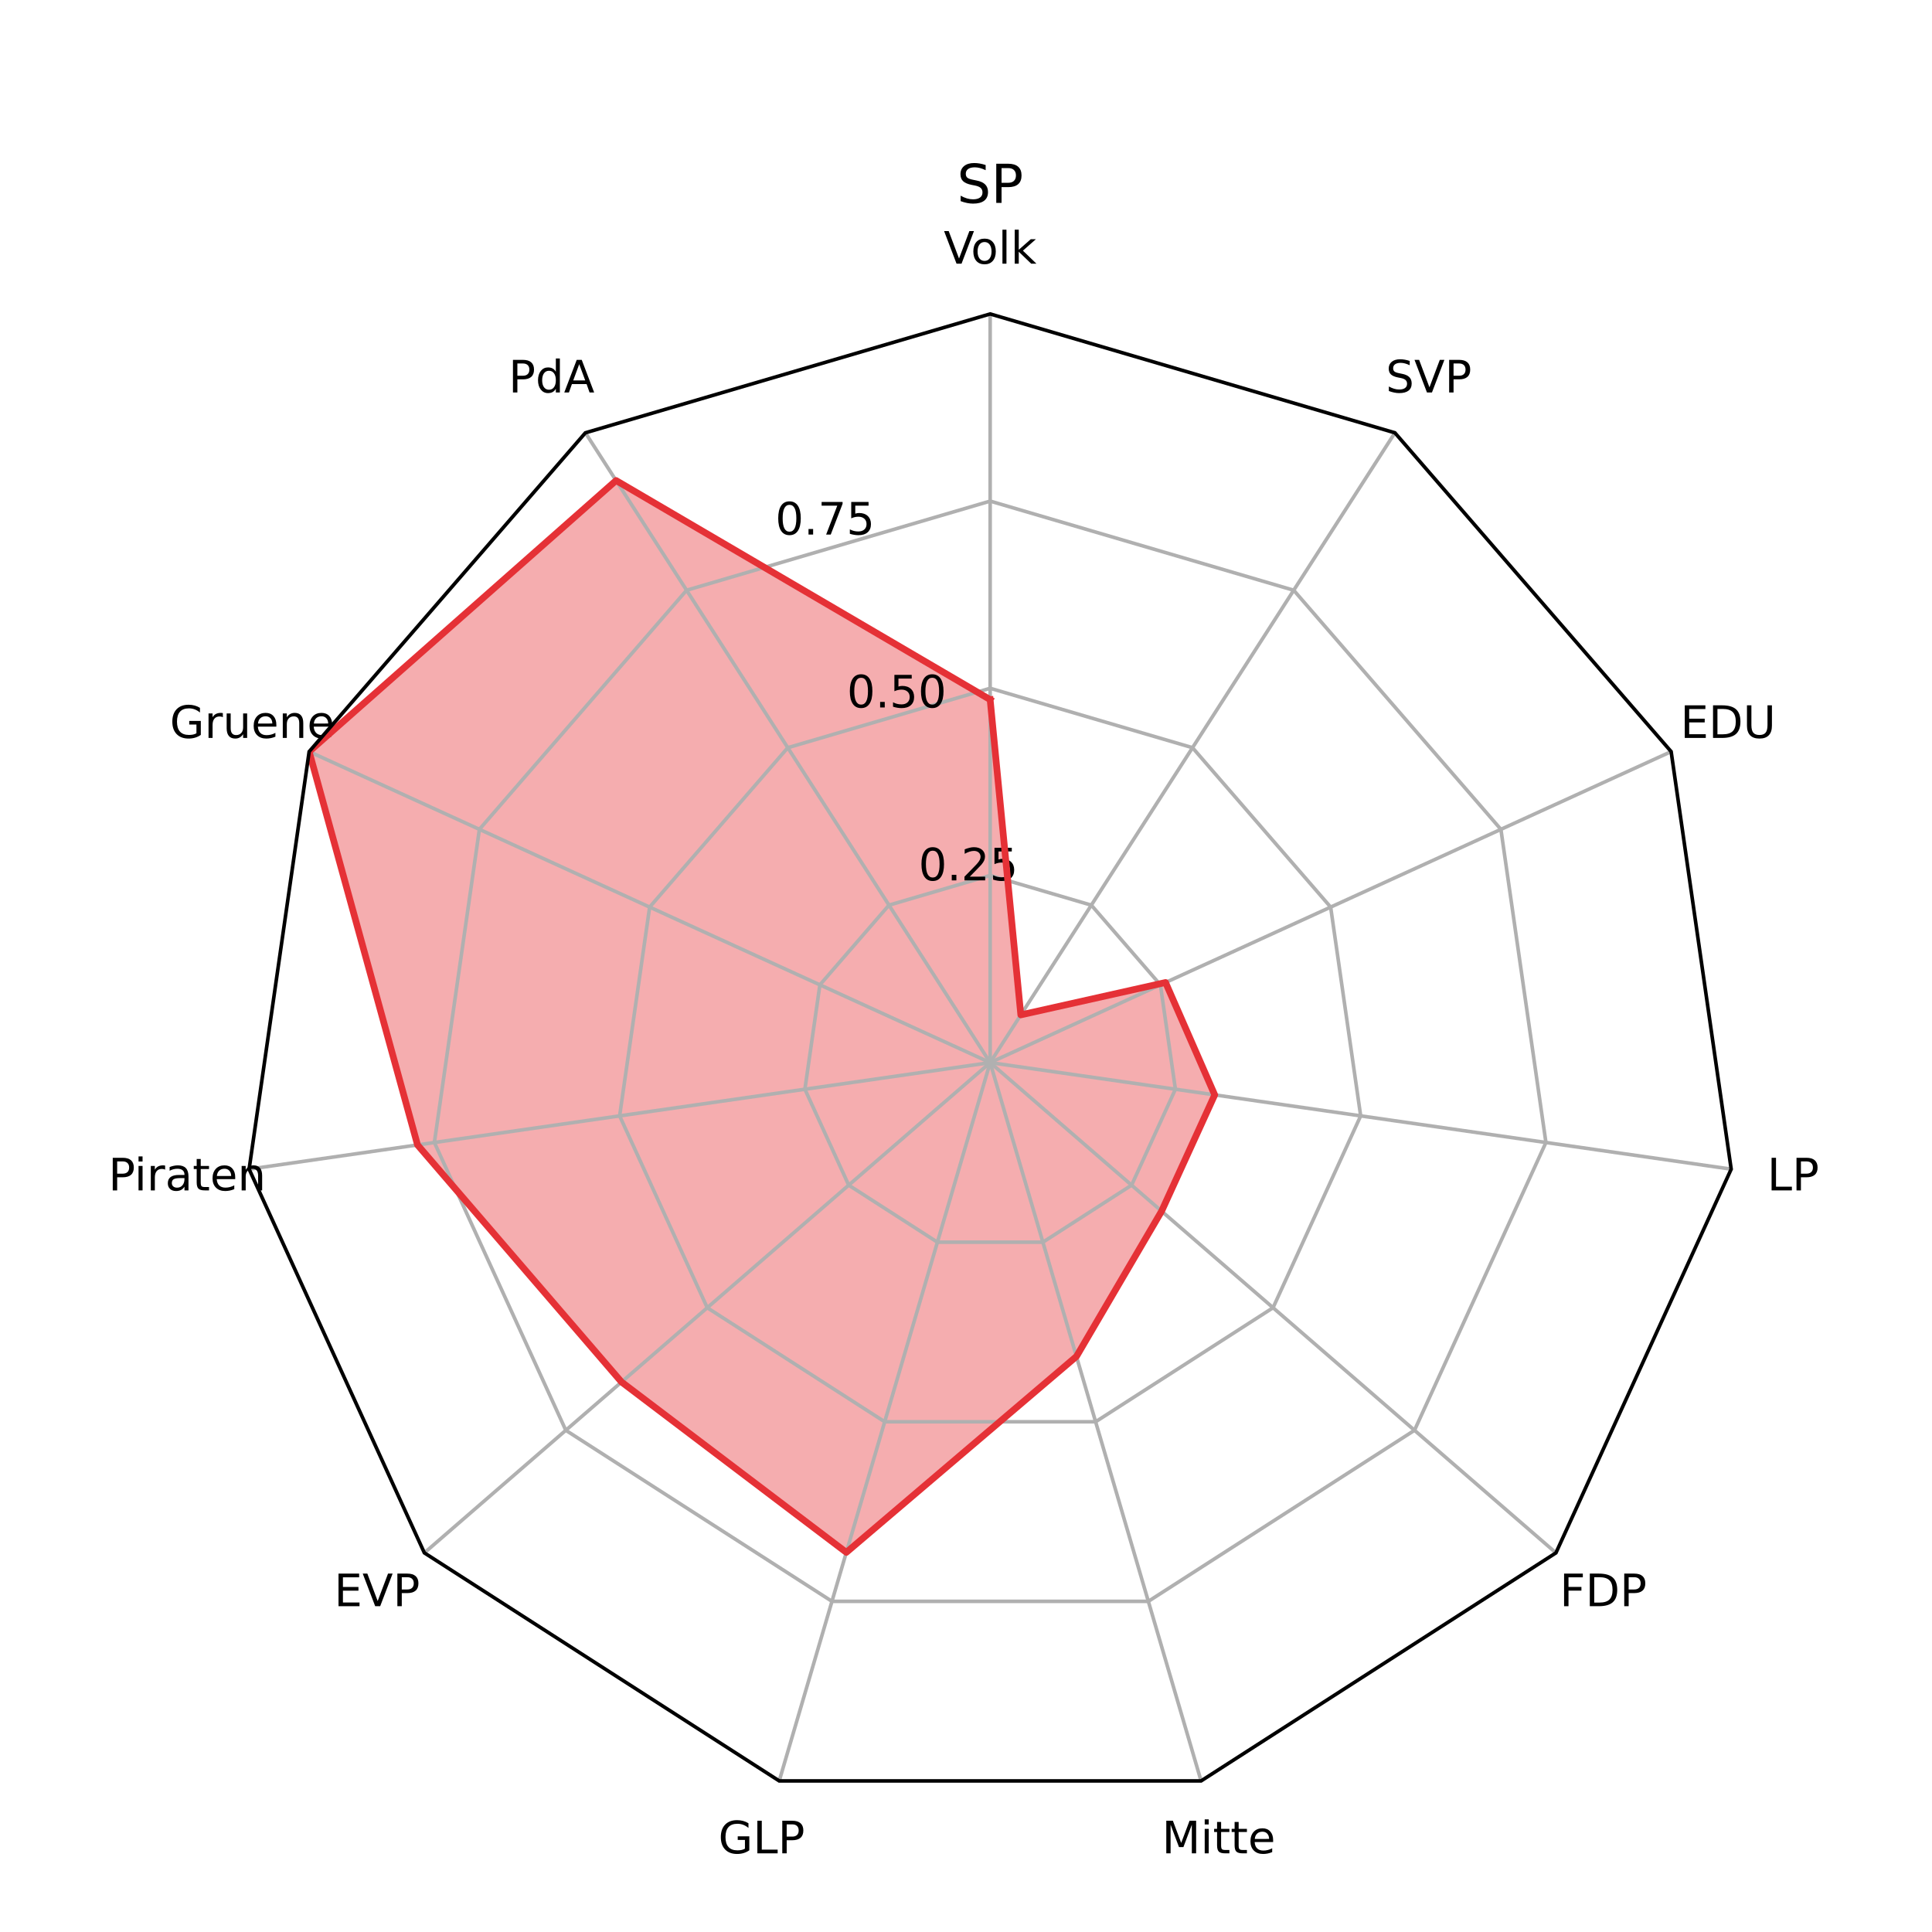
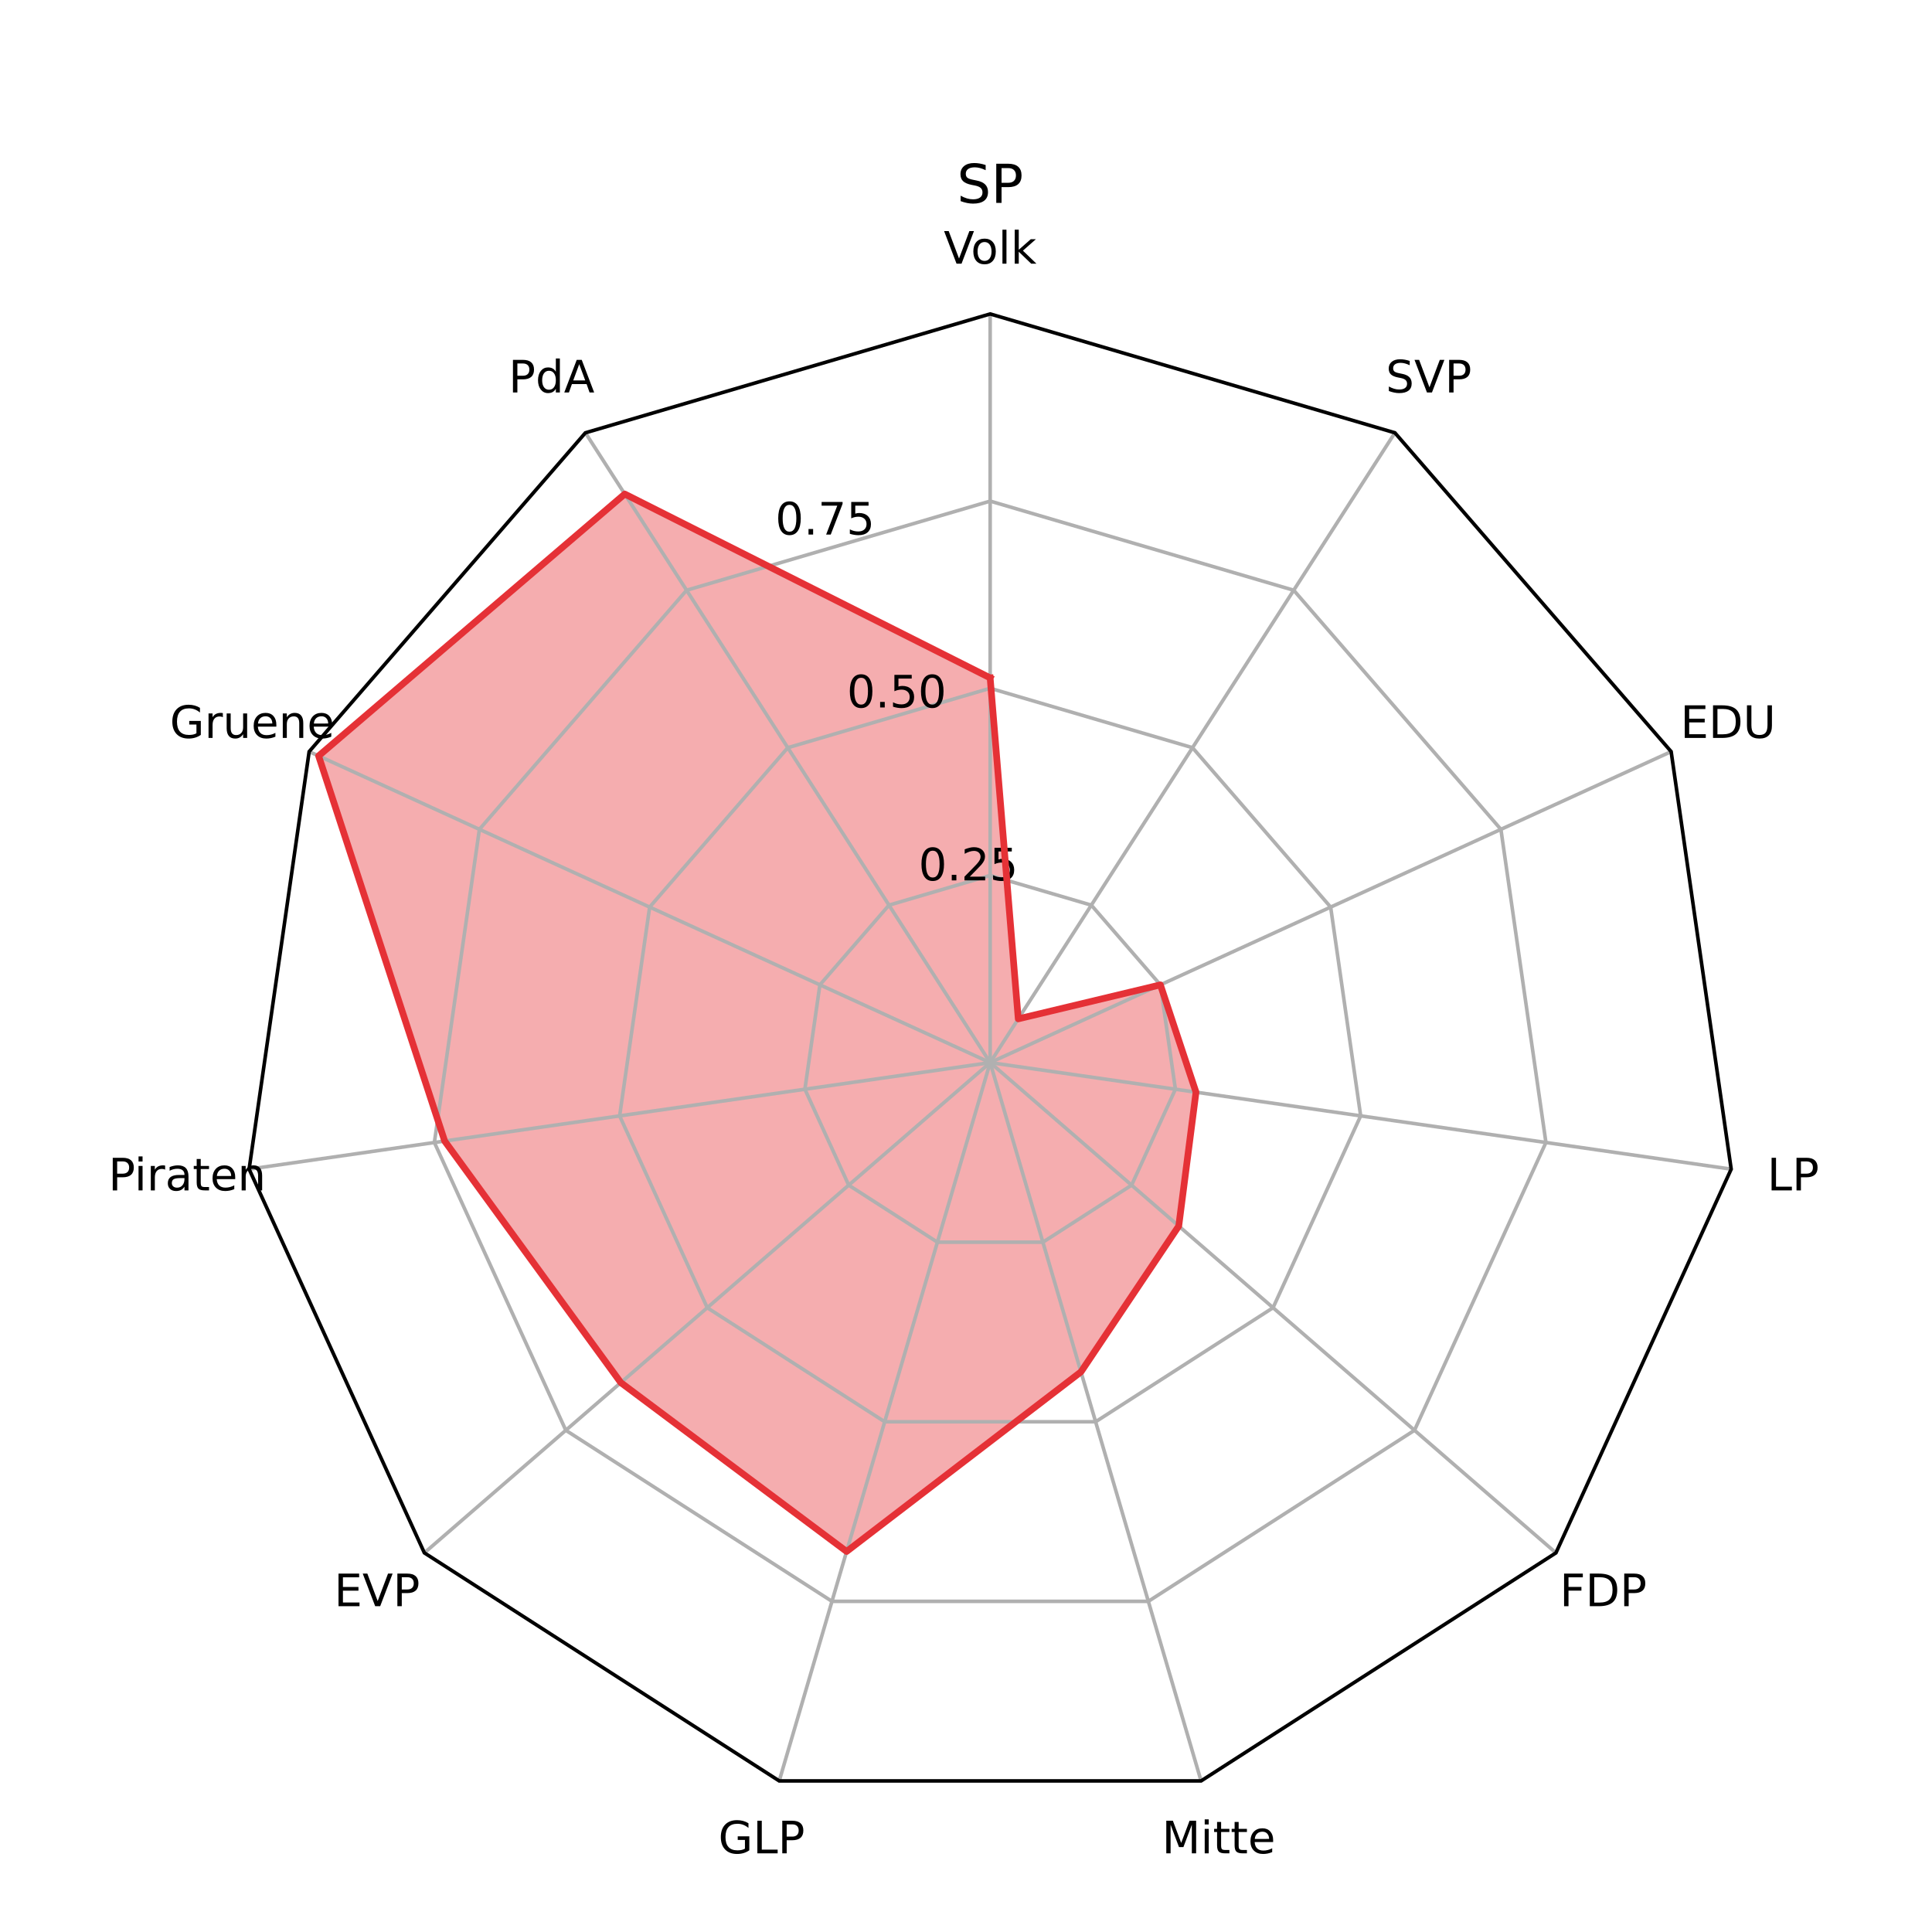
<svg xmlns="http://www.w3.org/2000/svg" xmlns:xlink="http://www.w3.org/1999/xlink" width="432pt" height="432pt" viewBox="0 0 432 432" version="1.1">
  <defs>
    <style type="text/css">*{stroke-linejoin: round; stroke-linecap: butt}</style>
  </defs>
  <g id="figure_1">
    <g id="patch_1">
      <path d="M 0 432  L 432 432  L 432 0  L 0 0  z " style="fill: #ffffff" />
    </g>
    <g id="axes_1">
      <g id="patch_2">
        <path d="M 221.4 70.2  L 130.897 96.774  L 69.128 168.06  L 55.704 261.424  L 94.888 347.224  L 174.238 398.219  L 268.562 398.219  L 347.912 347.224  L 387.096 261.424  L 373.672 168.06  L 311.903 96.774  z " style="fill: #ffffff" />
      </g>
      <g id="patch_3">
-         <path d="M 221.4 156.436  L 137.753 107.443  L 69.128 168.06  L 93.362 256.009  L 138.975 309.021  L 189.244 347.113  L 240.694 303.308  L 259.737 270.819  L 271.611 244.819  L 260.622 219.688  L 228.256 226.931  z " clip-path="url(#p624d98e13c)" style="fill: #e53136; opacity: 0.4; stroke: #e53136; stroke-linejoin: miter" />
+         <path d="M 221.4 151.575  L 139.696 110.466  L 71.242 169.025  L 99.429 255.137  L 138.815 309.16  L 189.304 346.91  L 241.706 306.755  L 263.571 274.141  L 267.427 244.218  L 259.468 220.215  L 227.685 227.82  z " clip-path="url(#p69c02b45d5)" style="fill: #e53136; opacity: 0.4; stroke: #e53136; stroke-linejoin: miter" />
      </g>
      <g id="matplotlib.axis_1">
        <g id="xtick_1">
          <g id="line2d_1">
-             <path d="M 221.4 237.6  L 221.4 222.382  L 221.4 207.164  L 221.4 191.945  L 221.4 176.727  L 221.4 161.509  L 221.4 146.291  L 221.4 131.073  L 221.4 115.855  L 221.4 100.636  L 221.4 85.418  L 221.4 70.2  " clip-path="url(#p624d98e13c)" style="fill: none; stroke: #b0b0b0; stroke-width: 0.8; stroke-linecap: square" />
+             <path d="M 221.4 237.6  L 221.4 222.382  L 221.4 207.164  L 221.4 191.945  L 221.4 176.727  L 221.4 161.509  L 221.4 146.291  L 221.4 131.073  L 221.4 115.855  L 221.4 100.636  L 221.4 85.418  L 221.4 70.2  " clip-path="url(#p69c02b45d5)" style="fill: none; stroke: #b0b0b0; stroke-width: 0.8; stroke-linecap: square" />
          </g>
          <g id="text_1">
-             <g transform="translate(211.0234 58.95938) scale(0.1 -0.1)">
+             <g transform="translate(211.0234 58.95938)scale(0.1 -0.1)">
              <defs>
                <path id="DejaVuSans-56" d="M 1831 0  L 50 4666  L 709 4666  L 2188 738  L 3669 4666  L 4325 4666  L 2547 0  L 1831 0  z " transform="scale(0.015625)" />
                <path id="DejaVuSans-6f" d="M 1959 3097  Q 1497 3097 1228 2736  Q 959 2375 959 1747  Q 959 1119 1226 758  Q 1494 397 1959 397  Q 2419 397 2687 759  Q 2956 1122 2956 1747  Q 2956 2369 2687 2733  Q 2419 3097 1959 3097  z M 1959 3584  Q 2709 3584 3137 3096  Q 3566 2609 3566 1747  Q 3566 888 3137 398  Q 2709 -91 1959 -91  Q 1206 -91 779 398  Q 353 888 353 1747  Q 353 2609 779 3096  Q 1206 3584 1959 3584  z " transform="scale(0.015625)" />
                <path id="DejaVuSans-6c" d="M 603 4863  L 1178 4863  L 1178 0  L 603 0  L 603 4863  z " transform="scale(0.015625)" />
                <path id="DejaVuSans-6b" d="M 581 4863  L 1159 4863  L 1159 1991  L 2875 3500  L 3609 3500  L 1753 1863  L 3688 0  L 2938 0  L 1159 1709  L 1159 0  L 581 0  L 581 4863  z " transform="scale(0.015625)" />
              </defs>
              <use xlink:href="#DejaVuSans-56" />
              <use xlink:href="#DejaVuSans-6f" x="60.658" />
              <use xlink:href="#DejaVuSans-6c" x="121.84" />
              <use xlink:href="#DejaVuSans-6b" x="149.623" />
            </g>
          </g>
        </g>
        <g id="xtick_2">
          <g id="line2d_2">
-             <path d="M 221.4 237.6  L 213.172 224.798  L 204.945 211.995  L 196.717 199.193  L 188.49 186.391  L 180.262 173.588  L 172.035 160.786  L 163.807 147.984  L 155.579 135.181  L 147.352 122.379  L 139.124 109.577  L 130.897 96.774  " clip-path="url(#p624d98e13c)" style="fill: none; stroke: #b0b0b0; stroke-width: 0.8; stroke-linecap: square" />
+             <path d="M 221.4 237.6  L 213.172 224.798  L 204.945 211.995  L 196.717 199.193  L 188.49 186.391  L 180.262 173.588  L 172.035 160.786  L 163.807 147.984  L 155.579 135.181  L 147.352 122.379  L 139.124 109.577  L 130.897 96.774  " clip-path="url(#p69c02b45d5)" style="fill: none; stroke: #b0b0b0; stroke-width: 0.8; stroke-linecap: square" />
          </g>
          <g id="text_2">
-             <g transform="translate(113.7184 87.75598) scale(0.1 -0.1)">
+             <g transform="translate(113.7184 87.75598)scale(0.1 -0.1)">
              <defs>
                <path id="DejaVuSans-50" d="M 1259 4147  L 1259 2394  L 2053 2394  Q 2494 2394 2734 2622  Q 2975 2850 2975 3272  Q 2975 3691 2734 3919  Q 2494 4147 2053 4147  L 1259 4147  z M 628 4666  L 2053 4666  Q 2838 4666 3239 4311  Q 3641 3956 3641 3272  Q 3641 2581 3239 2228  Q 2838 1875 2053 1875  L 1259 1875  L 1259 0  L 628 0  L 628 4666  z " transform="scale(0.015625)" />
                <path id="DejaVuSans-64" d="M 2906 2969  L 2906 4863  L 3481 4863  L 3481 0  L 2906 0  L 2906 525  Q 2725 213 2448 61  Q 2172 -91 1784 -91  Q 1150 -91 751 415  Q 353 922 353 1747  Q 353 2572 751 3078  Q 1150 3584 1784 3584  Q 2172 3584 2448 3432  Q 2725 3281 2906 2969  z M 947 1747  Q 947 1113 1208 752  Q 1469 391 1925 391  Q 2381 391 2643 752  Q 2906 1113 2906 1747  Q 2906 2381 2643 2742  Q 2381 3103 1925 3103  Q 1469 3103 1208 2742  Q 947 2381 947 1747  z " transform="scale(0.015625)" />
                <path id="DejaVuSans-41" d="M 2188 4044  L 1331 1722  L 3047 1722  L 2188 4044  z M 1831 4666  L 2547 4666  L 4325 0  L 3669 0  L 3244 1197  L 1141 1197  L 716 0  L 50 0  L 1831 4666  z " transform="scale(0.015625)" />
              </defs>
              <use xlink:href="#DejaVuSans-50" />
              <use xlink:href="#DejaVuSans-64" x="60.303" />
              <use xlink:href="#DejaVuSans-41" x="123.779" />
            </g>
          </g>
        </g>
        <g id="xtick_3">
          <g id="line2d_3">
-             <path d="M 221.4 237.6  L 207.557 231.278  L 193.714 224.956  L 179.871 218.634  L 166.028 212.313  L 152.185 205.991  L 138.342 199.669  L 124.499 193.347  L 110.656 187.025  L 96.813 180.703  L 82.971 174.381  L 69.128 168.06  " clip-path="url(#p624d98e13c)" style="fill: none; stroke: #b0b0b0; stroke-width: 0.8; stroke-linecap: square" />
+             <path d="M 221.4 237.6  L 207.557 231.278  L 193.714 224.956  L 179.871 218.634  L 166.028 212.313  L 152.185 205.991  L 138.342 199.669  L 124.499 193.347  L 110.656 187.025  L 96.813 180.703  L 82.971 174.381  L 69.128 168.06  " clip-path="url(#p69c02b45d5)" style="fill: none; stroke: #b0b0b0; stroke-width: 0.8; stroke-linecap: square" />
          </g>
          <g id="text_3">
-             <g transform="translate(37.97244 165.0031) scale(0.1 -0.1)">
+             <g transform="translate(37.97244 165.0031)scale(0.1 -0.1)">
              <defs>
                <path id="DejaVuSans-47" d="M 3809 666  L 3809 1919  L 2778 1919  L 2778 2438  L 4434 2438  L 4434 434  Q 4069 175 3628 42  Q 3188 -91 2688 -91  Q 1594 -91 976 548  Q 359 1188 359 2328  Q 359 3472 976 4111  Q 1594 4750 2688 4750  Q 3144 4750 3555 4637  Q 3966 4525 4313 4306  L 4313 3634  Q 3963 3931 3569 4081  Q 3175 4231 2741 4231  Q 1884 4231 1454 3753  Q 1025 3275 1025 2328  Q 1025 1384 1454 906  Q 1884 428 2741 428  Q 3075 428 3337 486  Q 3600 544 3809 666  z " transform="scale(0.015625)" />
                <path id="DejaVuSans-72" d="M 2631 2963  Q 2534 3019 2420 3045  Q 2306 3072 2169 3072  Q 1681 3072 1420 2755  Q 1159 2438 1159 1844  L 1159 0  L 581 0  L 581 3500  L 1159 3500  L 1159 2956  Q 1341 3275 1631 3429  Q 1922 3584 2338 3584  Q 2397 3584 2469 3576  Q 2541 3569 2628 3553  L 2631 2963  z " transform="scale(0.015625)" />
                <path id="DejaVuSans-75" d="M 544 1381  L 544 3500  L 1119 3500  L 1119 1403  Q 1119 906 1312 657  Q 1506 409 1894 409  Q 2359 409 2629 706  Q 2900 1003 2900 1516  L 2900 3500  L 3475 3500  L 3475 0  L 2900 0  L 2900 538  Q 2691 219 2414 64  Q 2138 -91 1772 -91  Q 1169 -91 856 284  Q 544 659 544 1381  z M 1991 3584  L 1991 3584  z " transform="scale(0.015625)" />
                <path id="DejaVuSans-65" d="M 3597 1894  L 3597 1613  L 953 1613  Q 991 1019 1311 708  Q 1631 397 2203 397  Q 2534 397 2845 478  Q 3156 559 3463 722  L 3463 178  Q 3153 47 2828 -22  Q 2503 -91 2169 -91  Q 1331 -91 842 396  Q 353 884 353 1716  Q 353 2575 817 3079  Q 1281 3584 2069 3584  Q 2775 3584 3186 3129  Q 3597 2675 3597 1894  z M 3022 2063  Q 3016 2534 2758 2815  Q 2500 3097 2075 3097  Q 1594 3097 1305 2825  Q 1016 2553 972 2059  L 3022 2063  z " transform="scale(0.015625)" />
                <path id="DejaVuSans-6e" d="M 3513 2113  L 3513 0  L 2938 0  L 2938 2094  Q 2938 2591 2744 2837  Q 2550 3084 2163 3084  Q 1697 3084 1428 2787  Q 1159 2491 1159 1978  L 1159 0  L 581 0  L 581 3500  L 1159 3500  L 1159 2956  Q 1366 3272 1645 3428  Q 1925 3584 2291 3584  Q 2894 3584 3203 3211  Q 3513 2838 3513 2113  z " transform="scale(0.015625)" />
              </defs>
              <use xlink:href="#DejaVuSans-47" />
              <use xlink:href="#DejaVuSans-72" x="77.49" />
              <use xlink:href="#DejaVuSans-75" x="118.604" />
              <use xlink:href="#DejaVuSans-65" x="181.982" />
              <use xlink:href="#DejaVuSans-6e" x="243.506" />
              <use xlink:href="#DejaVuSans-65" x="306.885" />
            </g>
          </g>
        </g>
        <g id="xtick_4">
          <g id="line2d_4">
-             <path d="M 221.4 237.6  L 206.337 239.766  L 191.273 241.932  L 176.21 244.097  L 161.147 246.263  L 146.084 248.429  L 131.02 250.595  L 115.957 252.76  L 100.894 254.926  L 85.83 257.092  L 70.767 259.258  L 55.704 261.424  " clip-path="url(#p624d98e13c)" style="fill: none; stroke: #b0b0b0; stroke-width: 0.8; stroke-linecap: square" />
+             <path d="M 221.4 237.6  L 206.337 239.766  L 191.273 241.932  L 176.21 244.097  L 161.147 246.263  L 146.084 248.429  L 131.02 250.595  L 115.957 252.76  L 100.894 254.926  L 85.83 257.092  L 70.767 259.258  L 55.704 261.424  " clip-path="url(#p69c02b45d5)" style="fill: none; stroke: #b0b0b0; stroke-width: 0.8; stroke-linecap: square" />
          </g>
          <g id="text_4">
-             <g transform="translate(24.22998 266.1753) scale(0.1 -0.1)">
+             <g transform="translate(24.22998 266.1753)scale(0.1 -0.1)">
              <defs>
                <path id="DejaVuSans-69" d="M 603 3500  L 1178 3500  L 1178 0  L 603 0  L 603 3500  z M 603 4863  L 1178 4863  L 1178 4134  L 603 4134  L 603 4863  z " transform="scale(0.015625)" />
                <path id="DejaVuSans-61" d="M 2194 1759  Q 1497 1759 1228 1600  Q 959 1441 959 1056  Q 959 750 1161 570  Q 1363 391 1709 391  Q 2188 391 2477 730  Q 2766 1069 2766 1631  L 2766 1759  L 2194 1759  z M 3341 1997  L 3341 0  L 2766 0  L 2766 531  Q 2569 213 2275 61  Q 1981 -91 1556 -91  Q 1019 -91 701 211  Q 384 513 384 1019  Q 384 1609 779 1909  Q 1175 2209 1959 2209  L 2766 2209  L 2766 2266  Q 2766 2663 2505 2880  Q 2244 3097 1772 3097  Q 1472 3097 1187 3025  Q 903 2953 641 2809  L 641 3341  Q 956 3463 1253 3523  Q 1550 3584 1831 3584  Q 2591 3584 2966 3190  Q 3341 2797 3341 1997  z " transform="scale(0.015625)" />
                <path id="DejaVuSans-74" d="M 1172 4494  L 1172 3500  L 2356 3500  L 2356 3053  L 1172 3053  L 1172 1153  Q 1172 725 1289 603  Q 1406 481 1766 481  L 2356 481  L 2356 0  L 1766 0  Q 1100 0 847 248  Q 594 497 594 1153  L 594 3053  L 172 3053  L 172 3500  L 594 3500  L 594 4494  L 1172 4494  z " transform="scale(0.015625)" />
              </defs>
              <use xlink:href="#DejaVuSans-50" />
              <use xlink:href="#DejaVuSans-69" x="58.053" />
              <use xlink:href="#DejaVuSans-72" x="85.836" />
              <use xlink:href="#DejaVuSans-61" x="126.949" />
              <use xlink:href="#DejaVuSans-74" x="188.229" />
              <use xlink:href="#DejaVuSans-65" x="227.438" />
              <use xlink:href="#DejaVuSans-6e" x="288.961" />
            </g>
          </g>
        </g>
        <g id="xtick_5">
          <g id="line2d_5">
-             <path d="M 221.4 237.6  L 209.899 247.566  L 198.398 257.532  L 186.897 267.497  L 175.395 277.463  L 163.894 287.429  L 152.393 297.395  L 140.892 307.361  L 129.391 317.326  L 117.89 327.292  L 106.389 337.258  L 94.888 347.224  " clip-path="url(#p624d98e13c)" style="fill: none; stroke: #b0b0b0; stroke-width: 0.8; stroke-linecap: square" />
+             <path d="M 221.4 237.6  L 209.899 247.566  L 198.398 257.532  L 186.897 267.497  L 175.395 277.463  L 163.894 287.429  L 152.393 297.395  L 140.892 307.361  L 129.391 317.326  L 117.89 327.292  L 106.389 337.258  L 94.888 347.224  " clip-path="url(#p69c02b45d5)" style="fill: none; stroke: #b0b0b0; stroke-width: 0.8; stroke-linecap: square" />
          </g>
          <g id="text_5">
-             <g transform="translate(74.7125 359.1511) scale(0.1 -0.1)">
+             <g transform="translate(74.7125 359.1511)scale(0.1 -0.1)">
              <defs>
                <path id="DejaVuSans-45" d="M 628 4666  L 3578 4666  L 3578 4134  L 1259 4134  L 1259 2753  L 3481 2753  L 3481 2222  L 1259 2222  L 1259 531  L 3634 531  L 3634 0  L 628 0  L 628 4666  z " transform="scale(0.015625)" />
              </defs>
              <use xlink:href="#DejaVuSans-45" />
              <use xlink:href="#DejaVuSans-56" x="63.184" />
              <use xlink:href="#DejaVuSans-50" x="131.592" />
            </g>
          </g>
        </g>
        <g id="xtick_6">
          <g id="line2d_6">
-             <path d="M 221.4 237.6  L 217.113 252.202  L 212.825 266.803  L 208.538 281.405  L 204.25 296.007  L 199.963 310.609  L 195.675 325.21  L 191.388 339.812  L 187.1 354.414  L 182.813 369.016  L 178.525 383.617  L 174.238 398.219  " clip-path="url(#p624d98e13c)" style="fill: none; stroke: #b0b0b0; stroke-width: 0.8; stroke-linecap: square" />
+             <path d="M 221.4 237.6  L 217.113 252.202  L 212.825 266.803  L 208.538 281.405  L 204.25 296.007  L 199.963 310.609  L 195.675 325.21  L 191.388 339.812  L 187.1 354.414  L 182.813 369.016  L 178.525 383.617  L 174.238 398.219  " clip-path="url(#p69c02b45d5)" style="fill: none; stroke: #b0b0b0; stroke-width: 0.8; stroke-linecap: square" />
          </g>
          <g id="text_6">
-             <g transform="translate(160.6187 414.4114) scale(0.1 -0.1)">
+             <g transform="translate(160.6187 414.4114)scale(0.1 -0.1)">
              <defs>
                <path id="DejaVuSans-4c" d="M 628 4666  L 1259 4666  L 1259 531  L 3531 531  L 3531 0  L 628 0  L 628 4666  z " transform="scale(0.015625)" />
              </defs>
              <use xlink:href="#DejaVuSans-47" />
              <use xlink:href="#DejaVuSans-4c" x="77.49" />
              <use xlink:href="#DejaVuSans-50" x="133.203" />
            </g>
          </g>
        </g>
        <g id="xtick_7">
          <g id="line2d_7">
-             <path d="M 221.4 237.6  L 225.687 252.202  L 229.975 266.803  L 234.262 281.405  L 238.55 296.007  L 242.837 310.609  L 247.125 325.21  L 251.412 339.812  L 255.7 354.414  L 259.987 369.016  L 264.275 383.617  L 268.562 398.219  " clip-path="url(#p624d98e13c)" style="fill: none; stroke: #b0b0b0; stroke-width: 0.8; stroke-linecap: square" />
+             <path d="M 221.4 237.6  L 225.687 252.202  L 229.975 266.803  L 234.262 281.405  L 238.55 296.007  L 242.837 310.609  L 247.125 325.21  L 251.412 339.812  L 255.7 354.414  L 259.987 369.016  L 264.275 383.617  L 268.562 398.219  " clip-path="url(#p69c02b45d5)" style="fill: none; stroke: #b0b0b0; stroke-width: 0.8; stroke-linecap: square" />
          </g>
          <g id="text_7">
-             <g transform="translate(259.8063 414.4114) scale(0.1 -0.1)">
+             <g transform="translate(259.8063 414.4114)scale(0.1 -0.1)">
              <defs>
                <path id="DejaVuSans-4d" d="M 628 4666  L 1569 4666  L 2759 1491  L 3956 4666  L 4897 4666  L 4897 0  L 4281 0  L 4281 4097  L 3078 897  L 2444 897  L 1241 4097  L 1241 0  L 628 0  L 628 4666  z " transform="scale(0.015625)" />
              </defs>
              <use xlink:href="#DejaVuSans-4d" />
              <use xlink:href="#DejaVuSans-69" x="86.279" />
              <use xlink:href="#DejaVuSans-74" x="114.062" />
              <use xlink:href="#DejaVuSans-74" x="153.271" />
              <use xlink:href="#DejaVuSans-65" x="192.48" />
            </g>
          </g>
        </g>
        <g id="xtick_8">
          <g id="line2d_8">
-             <path d="M 221.4 237.6  L 232.901 247.566  L 244.402 257.532  L 255.903 267.497  L 267.405 277.463  L 278.906 287.429  L 290.407 297.395  L 301.908 307.361  L 313.409 317.326  L 324.91 327.292  L 336.411 337.258  L 347.912 347.224  " clip-path="url(#p624d98e13c)" style="fill: none; stroke: #b0b0b0; stroke-width: 0.8; stroke-linecap: square" />
+             <path d="M 221.4 237.6  L 232.901 247.566  L 244.402 257.532  L 255.903 267.497  L 267.405 277.463  L 278.906 287.429  L 290.407 297.395  L 301.908 307.361  L 313.409 317.326  L 324.91 327.292  L 336.411 337.258  L 347.912 347.224  " clip-path="url(#p69c02b45d5)" style="fill: none; stroke: #b0b0b0; stroke-width: 0.8; stroke-linecap: square" />
          </g>
          <g id="text_8">
-             <g transform="translate(348.7523 359.1511) scale(0.1 -0.1)">
+             <g transform="translate(348.7523 359.1511)scale(0.1 -0.1)">
              <defs>
                <path id="DejaVuSans-46" d="M 628 4666  L 3309 4666  L 3309 4134  L 1259 4134  L 1259 2759  L 3109 2759  L 3109 2228  L 1259 2228  L 1259 0  L 628 0  L 628 4666  z " transform="scale(0.015625)" />
                <path id="DejaVuSans-44" d="M 1259 4147  L 1259 519  L 2022 519  Q 2988 519 3436 956  Q 3884 1394 3884 2338  Q 3884 3275 3436 3711  Q 2988 4147 2022 4147  L 1259 4147  z M 628 4666  L 1925 4666  Q 3281 4666 3915 4102  Q 4550 3538 4550 2338  Q 4550 1131 3912 565  Q 3275 0 1925 0  L 628 0  L 628 4666  z " transform="scale(0.015625)" />
              </defs>
              <use xlink:href="#DejaVuSans-46" />
              <use xlink:href="#DejaVuSans-44" x="57.52" />
              <use xlink:href="#DejaVuSans-50" x="134.521" />
            </g>
          </g>
        </g>
        <g id="xtick_9">
          <g id="line2d_9">
-             <path d="M 221.4 237.6  L 236.463 239.766  L 251.527 241.932  L 266.59 244.097  L 281.653 246.263  L 296.716 248.429  L 311.78 250.595  L 326.843 252.76  L 341.906 254.926  L 356.97 257.092  L 372.033 259.258  L 387.096 261.424  " clip-path="url(#p624d98e13c)" style="fill: none; stroke: #b0b0b0; stroke-width: 0.8; stroke-linecap: square" />
+             <path d="M 221.4 237.6  L 236.463 239.766  L 251.527 241.932  L 266.59 244.097  L 281.653 246.263  L 296.716 248.429  L 311.78 250.595  L 326.843 252.76  L 341.906 254.926  L 356.97 257.092  L 372.033 259.258  L 387.096 261.424  " clip-path="url(#p69c02b45d5)" style="fill: none; stroke: #b0b0b0; stroke-width: 0.8; stroke-linecap: square" />
          </g>
          <g id="text_9">
-             <g transform="translate(395.1528 266.1753) scale(0.1 -0.1)">
+             <g transform="translate(395.1528 266.1753)scale(0.1 -0.1)">
              <use xlink:href="#DejaVuSans-4c" />
              <use xlink:href="#DejaVuSans-50" x="55.713" />
            </g>
          </g>
        </g>
        <g id="xtick_10">
          <g id="line2d_10">
-             <path d="M 221.4 237.6  L 235.243 231.278  L 249.086 224.956  L 262.929 218.634  L 276.772 212.313  L 290.615 205.991  L 304.458 199.669  L 318.301 193.347  L 332.144 187.025  L 345.987 180.703  L 359.829 174.381  L 373.672 168.06  " clip-path="url(#p624d98e13c)" style="fill: none; stroke: #b0b0b0; stroke-width: 0.8; stroke-linecap: square" />
+             <path d="M 221.4 237.6  L 235.243 231.278  L 249.086 224.956  L 262.929 218.634  L 276.772 212.313  L 290.615 205.991  L 304.458 199.669  L 318.301 193.347  L 332.144 187.025  L 345.987 180.703  L 359.829 174.381  L 373.672 168.06  " clip-path="url(#p69c02b45d5)" style="fill: none; stroke: #b0b0b0; stroke-width: 0.8; stroke-linecap: square" />
          </g>
          <g id="text_10">
-             <g transform="translate(375.7385 165.0031) scale(0.1 -0.1)">
+             <g transform="translate(375.7385 165.0031)scale(0.1 -0.1)">
              <defs>
                <path id="DejaVuSans-55" d="M 556 4666  L 1191 4666  L 1191 1831  Q 1191 1081 1462 751  Q 1734 422 2344 422  Q 2950 422 3222 751  Q 3494 1081 3494 1831  L 3494 4666  L 4128 4666  L 4128 1753  Q 4128 841 3676 375  Q 3225 -91 2344 -91  Q 1459 -91 1007 375  Q 556 841 556 1753  L 556 4666  z " transform="scale(0.015625)" />
              </defs>
              <use xlink:href="#DejaVuSans-45" />
              <use xlink:href="#DejaVuSans-44" x="63.184" />
              <use xlink:href="#DejaVuSans-55" x="140.186" />
            </g>
          </g>
        </g>
        <g id="xtick_11">
          <g id="line2d_11">
-             <path d="M 221.4 237.6  L 229.628 224.798  L 237.855 211.995  L 246.083 199.193  L 254.31 186.391  L 262.538 173.588  L 270.765 160.786  L 278.993 147.984  L 287.221 135.181  L 295.448 122.379  L 303.676 109.577  L 311.903 96.774  " clip-path="url(#p624d98e13c)" style="fill: none; stroke: #b0b0b0; stroke-width: 0.8; stroke-linecap: square" />
+             <path d="M 221.4 237.6  L 229.628 224.798  L 237.855 211.995  L 246.083 199.193  L 254.31 186.391  L 262.538 173.588  L 270.765 160.786  L 278.993 147.984  L 287.221 135.181  L 295.448 122.379  L 303.676 109.577  L 311.903 96.774  " clip-path="url(#p69c02b45d5)" style="fill: none; stroke: #b0b0b0; stroke-width: 0.8; stroke-linecap: square" />
          </g>
          <g id="text_11">
-             <g transform="translate(309.8629 87.75598) scale(0.1 -0.1)">
+             <g transform="translate(309.8629 87.75598)scale(0.1 -0.1)">
              <defs>
                <path id="DejaVuSans-53" d="M 3425 4513  L 3425 3897  Q 3066 4069 2747 4153  Q 2428 4238 2131 4238  Q 1616 4238 1336 4038  Q 1056 3838 1056 3469  Q 1056 3159 1242 3001  Q 1428 2844 1947 2747  L 2328 2669  Q 3034 2534 3370 2195  Q 3706 1856 3706 1288  Q 3706 609 3251 259  Q 2797 -91 1919 -91  Q 1588 -91 1214 -16  Q 841 59 441 206  L 441 856  Q 825 641 1194 531  Q 1563 422 1919 422  Q 2459 422 2753 634  Q 3047 847 3047 1241  Q 3047 1584 2836 1778  Q 2625 1972 2144 2069  L 1759 2144  Q 1053 2284 737 2584  Q 422 2884 422 3419  Q 422 4038 858 4394  Q 1294 4750 2059 4750  Q 2388 4750 2728 4690  Q 3069 4631 3425 4513  z " transform="scale(0.015625)" />
              </defs>
              <use xlink:href="#DejaVuSans-53" />
              <use xlink:href="#DejaVuSans-56" x="63.477" />
              <use xlink:href="#DejaVuSans-50" x="131.885" />
            </g>
          </g>
        </g>
      </g>
      <g id="matplotlib.axis_2">
        <g id="ytick_1">
          <g id="line2d_12">
-             <path d="M 221.4 195.75  L 198.774 202.394  L 183.332 220.215  L 179.976 243.556  L 189.772 265.006  L 209.609 277.755  L 233.191 277.755  L 253.028 265.006  L 262.824 243.556  L 259.468 220.215  L 244.026 202.394  L 221.4 195.75  " clip-path="url(#p624d98e13c)" style="fill: none; stroke: #b0b0b0; stroke-width: 0.8; stroke-linecap: square" />
+             <path d="M 221.4 195.75  L 198.774 202.394  L 183.332 220.215  L 179.976 243.556  L 189.772 265.006  L 209.609 277.755  L 233.191 277.755  L 253.028 265.006  L 262.824 243.556  L 259.468 220.215  L 244.026 202.394  L 221.4 195.75  " clip-path="url(#p69c02b45d5)" style="fill: none; stroke: #b0b0b0; stroke-width: 0.8; stroke-linecap: square" />
          </g>
          <g id="text_12">
-             <g transform="translate(205.3847 196.856) scale(0.1 -0.1)">
+             <g transform="translate(205.3847 196.856)scale(0.1 -0.1)">
              <defs>
                <path id="DejaVuSans-30" d="M 2034 4250  Q 1547 4250 1301 3770  Q 1056 3291 1056 2328  Q 1056 1369 1301 889  Q 1547 409 2034 409  Q 2525 409 2770 889  Q 3016 1369 3016 2328  Q 3016 3291 2770 3770  Q 2525 4250 2034 4250  z M 2034 4750  Q 2819 4750 3233 4129  Q 3647 3509 3647 2328  Q 3647 1150 3233 529  Q 2819 -91 2034 -91  Q 1250 -91 836 529  Q 422 1150 422 2328  Q 422 3509 836 4129  Q 1250 4750 2034 4750  z " transform="scale(0.015625)" />
                <path id="DejaVuSans-2e" d="M 684 794  L 1344 794  L 1344 0  L 684 0  L 684 794  z " transform="scale(0.015625)" />
                <path id="DejaVuSans-32" d="M 1228 531  L 3431 531  L 3431 0  L 469 0  L 469 531  Q 828 903 1448 1529  Q 2069 2156 2228 2338  Q 2531 2678 2651 2914  Q 2772 3150 2772 3378  Q 2772 3750 2511 3984  Q 2250 4219 1831 4219  Q 1534 4219 1204 4116  Q 875 4013 500 3803  L 500 4441  Q 881 4594 1212 4672  Q 1544 4750 1819 4750  Q 2544 4750 2975 4387  Q 3406 4025 3406 3419  Q 3406 3131 3298 2873  Q 3191 2616 2906 2266  Q 2828 2175 2409 1742  Q 1991 1309 1228 531  z " transform="scale(0.015625)" />
                <path id="DejaVuSans-35" d="M 691 4666  L 3169 4666  L 3169 4134  L 1269 4134  L 1269 2991  Q 1406 3038 1543 3061  Q 1681 3084 1819 3084  Q 2600 3084 3056 2656  Q 3513 2228 3513 1497  Q 3513 744 3044 326  Q 2575 -91 1722 -91  Q 1428 -91 1123 -41  Q 819 9 494 109  L 494 744  Q 775 591 1075 516  Q 1375 441 1709 441  Q 2250 441 2565 725  Q 2881 1009 2881 1497  Q 2881 1984 2565 2268  Q 2250 2553 1709 2553  Q 1456 2553 1204 2497  Q 953 2441 691 2322  L 691 4666  z " transform="scale(0.015625)" />
              </defs>
              <use xlink:href="#DejaVuSans-30" />
              <use xlink:href="#DejaVuSans-2e" x="63.623" />
              <use xlink:href="#DejaVuSans-32" x="95.41" />
              <use xlink:href="#DejaVuSans-35" x="159.033" />
            </g>
          </g>
        </g>
        <g id="ytick_2">
          <g id="line2d_13">
-             <path d="M 221.4 153.9  L 176.148 167.187  L 145.264 202.83  L 138.552 249.512  L 158.144 292.412  L 197.819 317.91  L 244.981 317.91  L 284.656 292.412  L 304.248 249.512  L 297.536 202.83  L 266.652 167.187  L 221.4 153.9  " clip-path="url(#p624d98e13c)" style="fill: none; stroke: #b0b0b0; stroke-width: 0.8; stroke-linecap: square" />
+             <path d="M 221.4 153.9  L 176.148 167.187  L 145.264 202.83  L 138.552 249.512  L 158.144 292.412  L 197.819 317.91  L 244.981 317.91  L 284.656 292.412  L 304.248 249.512  L 297.536 202.83  L 266.652 167.187  L 221.4 153.9  " clip-path="url(#p69c02b45d5)" style="fill: none; stroke: #b0b0b0; stroke-width: 0.8; stroke-linecap: square" />
          </g>
          <g id="text_13">
-             <g transform="translate(189.3694 158.1916) scale(0.1 -0.1)">
+             <g transform="translate(189.3694 158.1916)scale(0.1 -0.1)">
              <use xlink:href="#DejaVuSans-30" />
              <use xlink:href="#DejaVuSans-2e" x="63.623" />
              <use xlink:href="#DejaVuSans-35" x="95.41" />
              <use xlink:href="#DejaVuSans-30" x="159.033" />
            </g>
          </g>
        </g>
        <g id="ytick_3">
          <g id="line2d_14">
-             <path d="M 221.4 112.05  L 153.523 131.981  L 107.196 185.445  L 97.128 255.468  L 126.516 319.818  L 186.028 358.064  L 256.772 358.064  L 316.284 319.818  L 345.672 255.468  L 335.604 185.445  L 289.277 131.981  L 221.4 112.05  " clip-path="url(#p624d98e13c)" style="fill: none; stroke: #b0b0b0; stroke-width: 0.8; stroke-linecap: square" />
+             <path d="M 221.4 112.05  L 153.523 131.981  L 107.196 185.445  L 97.128 255.468  L 126.516 319.818  L 186.028 358.064  L 256.772 358.064  L 316.284 319.818  L 345.672 255.468  L 335.604 185.445  L 289.277 131.981  L 221.4 112.05  " clip-path="url(#p69c02b45d5)" style="fill: none; stroke: #b0b0b0; stroke-width: 0.8; stroke-linecap: square" />
          </g>
          <g id="text_14">
-             <g transform="translate(173.3541 119.5272) scale(0.1 -0.1)">
+             <g transform="translate(173.3541 119.5272)scale(0.1 -0.1)">
              <defs>
                <path id="DejaVuSans-37" d="M 525 4666  L 3525 4666  L 3525 4397  L 1831 0  L 1172 0  L 2766 4134  L 525 4134  L 525 4666  z " transform="scale(0.015625)" />
              </defs>
              <use xlink:href="#DejaVuSans-30" />
              <use xlink:href="#DejaVuSans-2e" x="63.623" />
              <use xlink:href="#DejaVuSans-37" x="95.41" />
              <use xlink:href="#DejaVuSans-35" x="159.033" />
            </g>
          </g>
        </g>
      </g>
      <g id="line2d_15">
-         <path d="M 221.4 156.436  L 137.753 107.443  L 69.128 168.06  L 93.362 256.009  L 138.975 309.021  L 189.244 347.113  L 240.694 303.308  L 259.737 270.819  L 271.611 244.819  L 260.622 219.688  L 228.256 226.931  L 221.4 156.436  " clip-path="url(#p624d98e13c)" style="fill: none; stroke: #e53136; stroke-width: 1.5; stroke-linecap: square" />
+         <path d="M 221.4 151.575  L 139.696 110.466  L 71.242 169.025  L 99.429 255.137  L 138.815 309.16  L 189.304 346.91  L 241.706 306.755  L 263.571 274.141  L 267.427 244.218  L 259.468 220.215  L 227.685 227.82  L 221.4 151.575  " clip-path="url(#p69c02b45d5)" style="fill: none; stroke: #e53136; stroke-width: 1.5; stroke-linecap: square" />
      </g>
      <g id="patch_4">
        <path d="M 221.4 70.2  L 130.897 96.774  L 69.128 168.06  L 55.704 261.424  L 94.888 347.224  L 174.238 398.219  L 268.562 398.219  L 347.912 347.224  L 387.096 261.424  L 373.672 168.06  L 311.903 96.774  L 221.4 70.2  z " style="fill: none; stroke: #000000; stroke-width: 0.8; stroke-linejoin: miter; stroke-linecap: square" />
      </g>
      <g id="text_15">
-         <g transform="translate(213.9731 45.36094) scale(0.12 -0.12)">
+         <g transform="translate(213.9731 45.36094)scale(0.12 -0.12)">
          <use xlink:href="#DejaVuSans-53" />
          <use xlink:href="#DejaVuSans-50" x="63.477" />
        </g>
      </g>
    </g>
  </g>
  <defs>
-     <clipPath id="p624d98e13c">
+     <clipPath id="p69c02b45d5">
      <path d="M 221.4 70.2  L 130.897 96.774  L 69.128 168.06  L 55.704 261.424  L 94.888 347.224  L 174.238 398.219  L 268.562 398.219  L 347.912 347.224  L 387.096 261.424  L 373.672 168.06  L 311.903 96.774  z " />
    </clipPath>
  </defs>
</svg>
